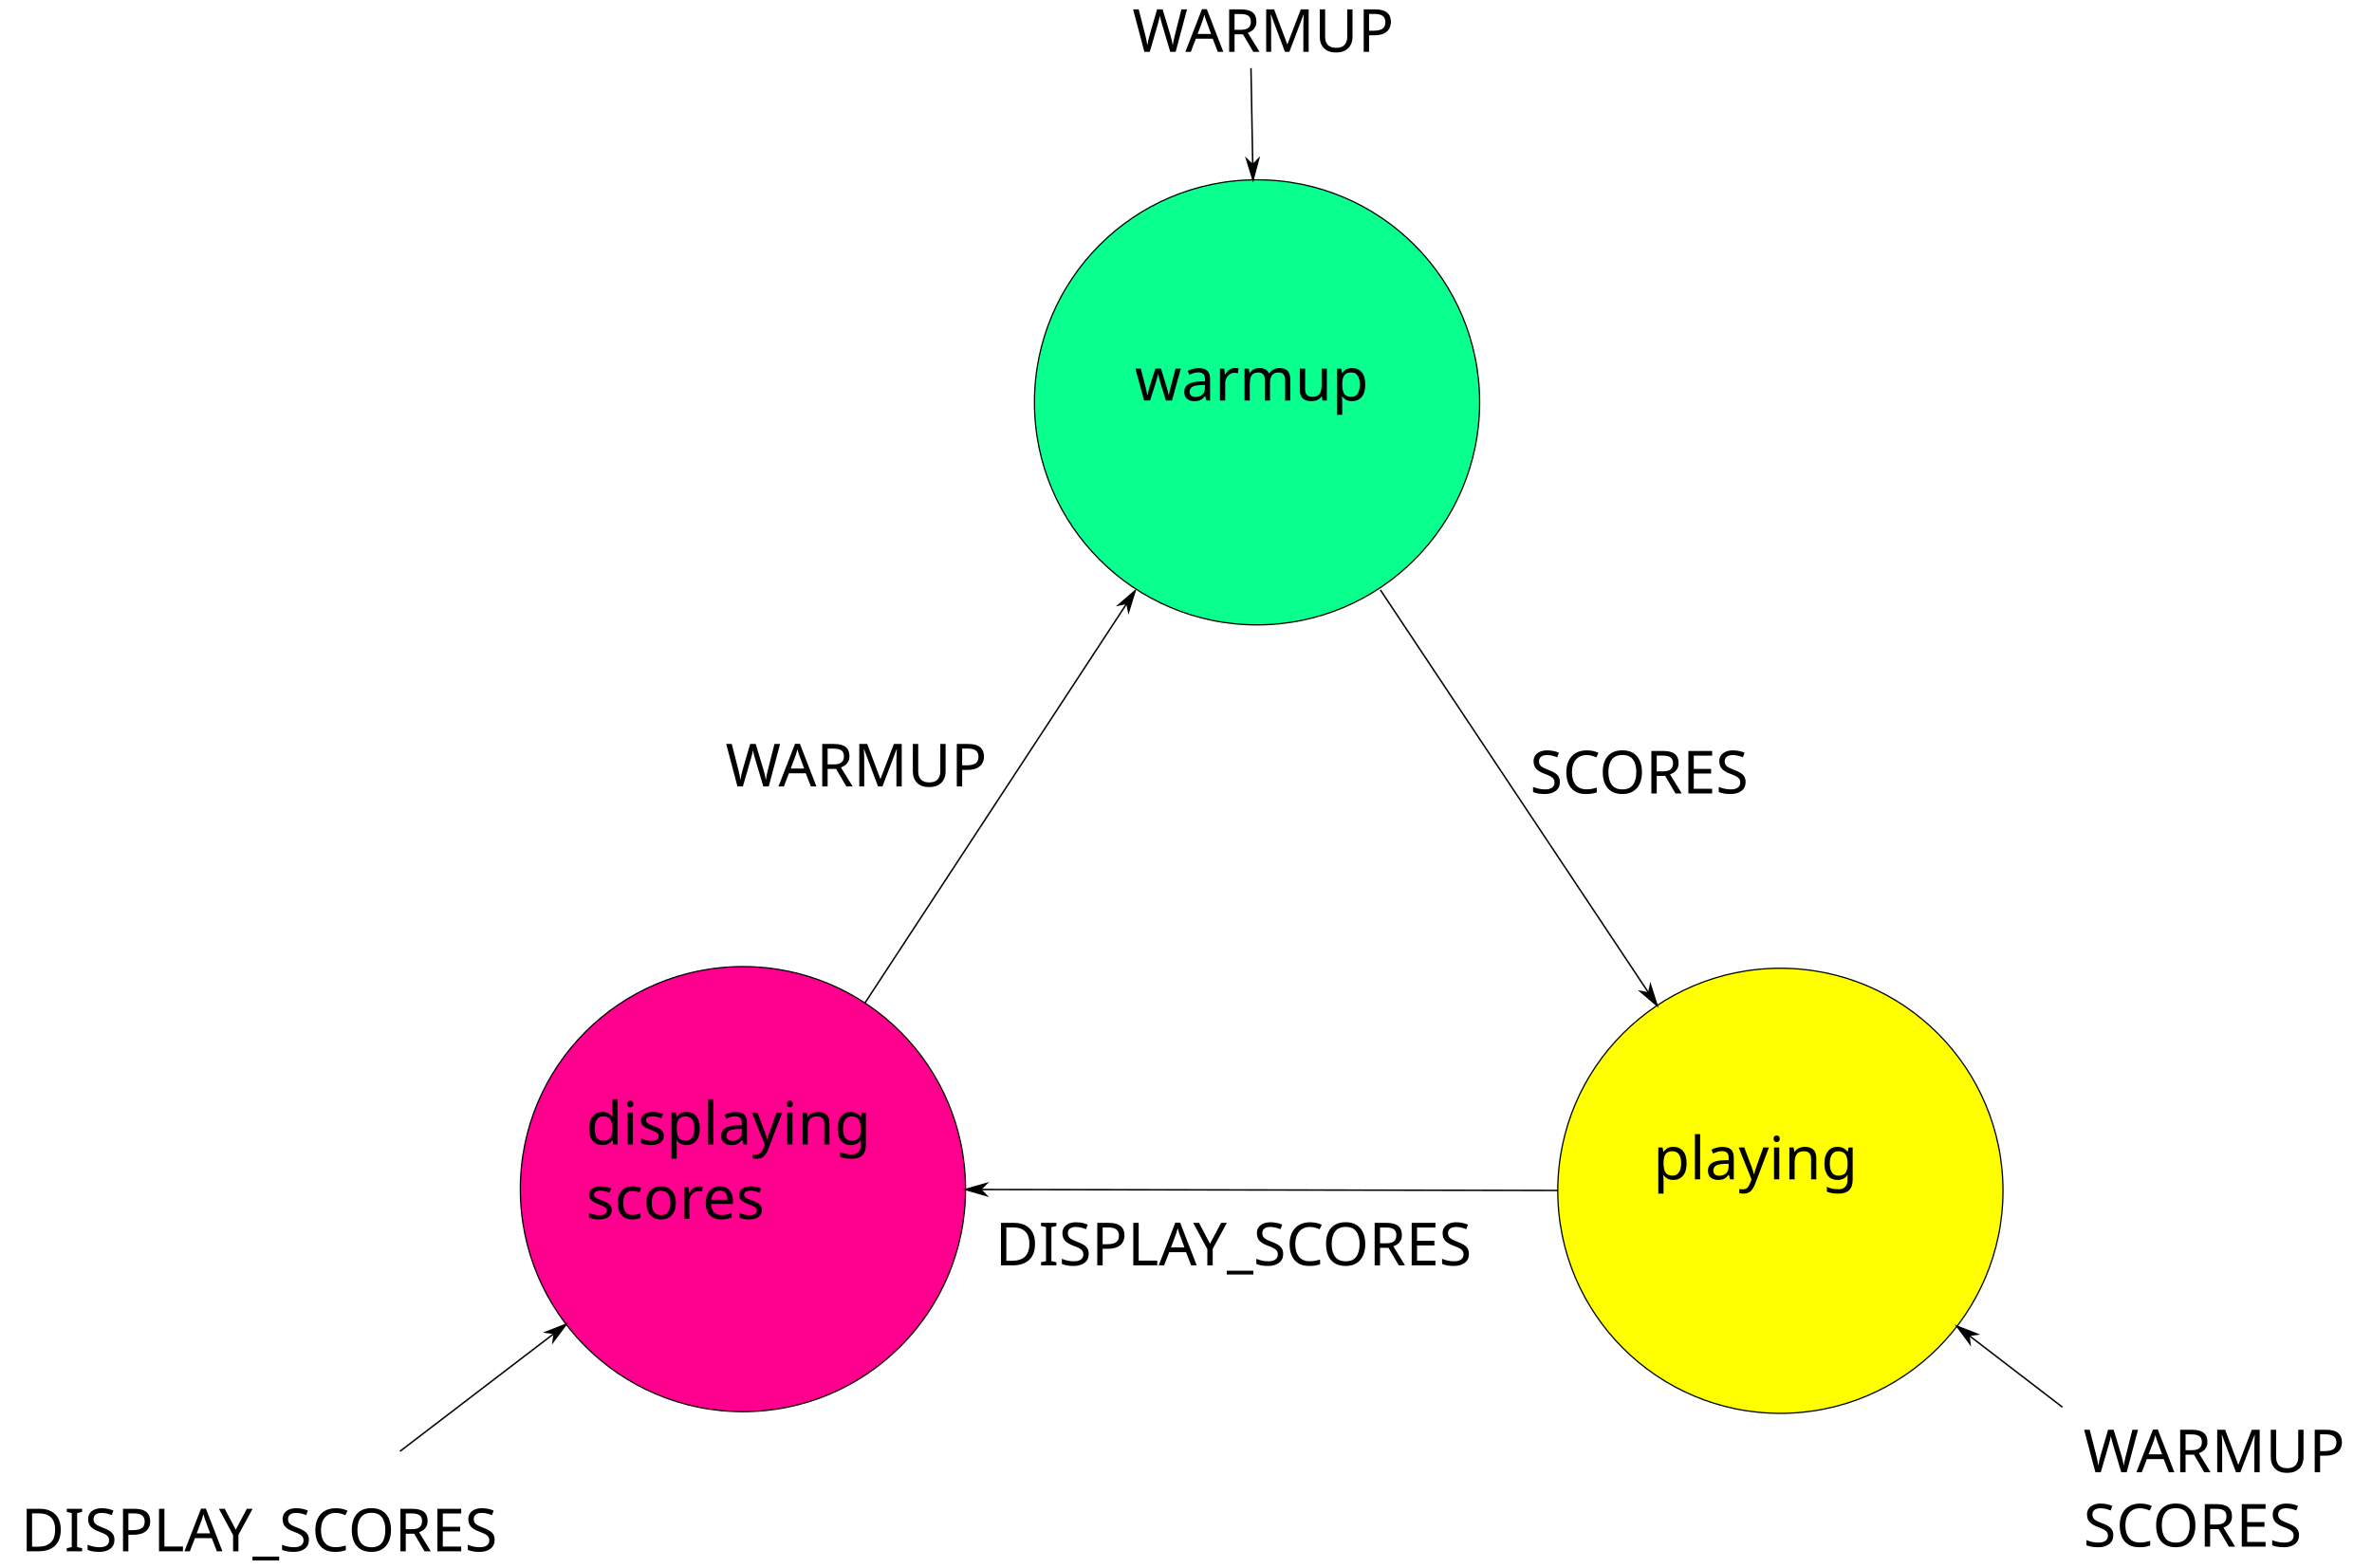
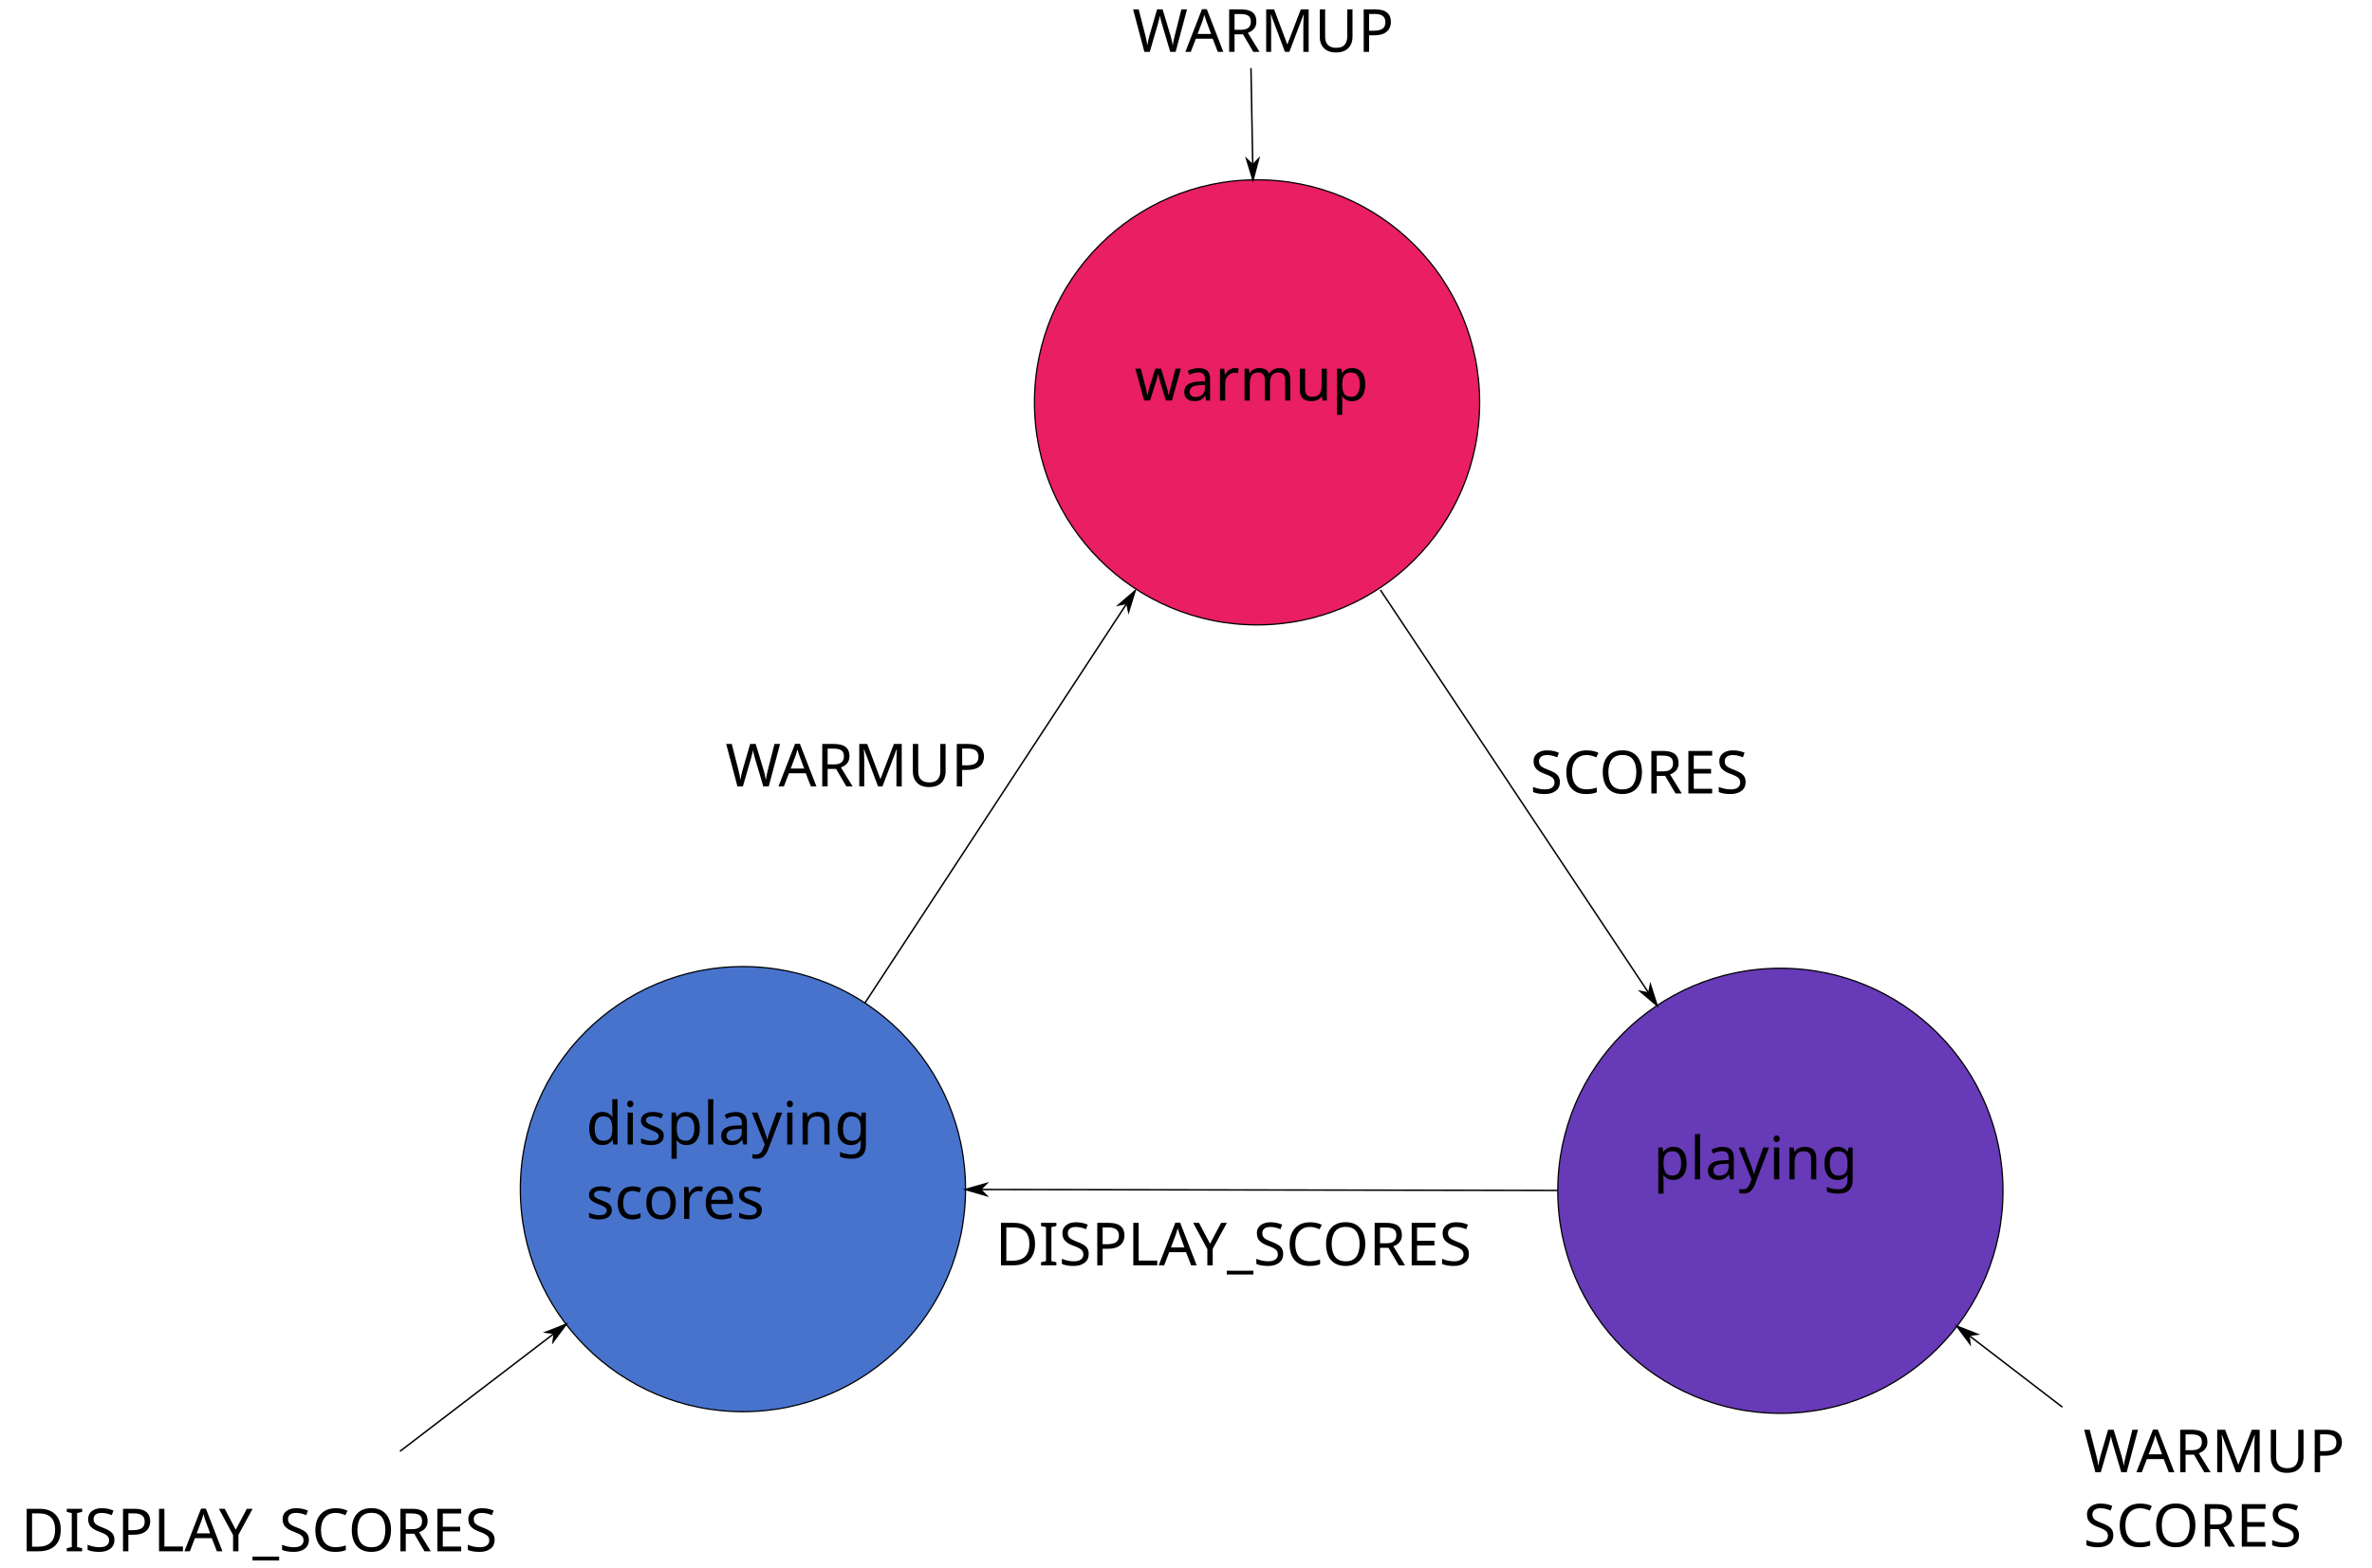
<svg xmlns="http://www.w3.org/2000/svg" height="297.35mm" version="1.1" width="449.84mm" viewBox="0 0 1593.916 1053.608">
  <defs>
    <marker id="b" orient="auto" refX="0" refY="0" overflow="visible">
      <path transform="matrix(-.8 0 0 -.8 -10 0)" stroke-width="1pt" d="m0 0 5-5-17.5 5 17.5 5-5-5z" stroke="#000" fill-rule="evenodd" />
    </marker>
    <marker id="c" orient="auto" refX="0" refY="0" overflow="visible">
      <path d="m0 0 5-5-17.5 5 17.5 5-5-5z" stroke-width="1pt" stroke="#000" fill-rule="evenodd" transform="matrix(-.8 0 0 -.8 -10 0)" />
    </marker>
    <marker id="a" orient="auto" refX="0" refY="0" overflow="visible">
      <path transform="matrix(-.8 0 0 -.8 -10 0)" stroke-width="1pt" d="m0 0 5-5-17.5 5 17.5 5-5-5z" stroke="#000" fill-rule="evenodd" />
    </marker>
    <marker id="d" orient="auto" refX="0" refY="0" overflow="visible">
      <path transform="matrix(-.8 0 0 -.8 -10 0)" stroke-width="1pt" d="m0 0 5-5-17.5 5 17.5 5-5-5z" stroke="#000" fill-rule="evenodd" />
    </marker>
    <marker id="e" orient="auto" refX="0" refY="0" overflow="visible">
      <path d="m0 0 5-5-17.5 5 17.5 5-5-5z" stroke-width="1pt" stroke="#000" fill-rule="evenodd" transform="matrix(-.8 0 0 -.8 -10 0)" />
    </marker>
    <marker id="f" orient="auto" refX="0" refY="0" overflow="visible">
      <path transform="matrix(-.8 0 0 -.8 -10 0)" stroke-width="1pt" d="m0 0 5-5-17.5 5 17.5 5-5-5z" stroke="#000" fill-rule="evenodd" />
    </marker>
  </defs>
  <g transform="translate(371.91 94.437)">
-     <ellipse cy="175.99" stroke-linecap="round" rx="149.58" ry="149.58" stroke-width=".831" fill="#09ff8e" stroke="#000" cx="472.79" />
-     <ellipse cy="705.94" stroke-linecap="round" rx="149.58" ry="149.58" stroke-width=".831" fill="#ff0" stroke="#000" cx="824.46" />
-     <ellipse cy="704.82" stroke-linecap="round" rx="149.58" ry="149.58" stroke-width=".831" fill="#ff008e" stroke="#000" cx="127.32" />
+     <ellipse cy="175.99" stroke-linecap="round" rx="149.58" ry="149.58" stroke-width=".831" fill="#e91e63" stroke="#000" cx="472.79" />
+     <ellipse cy="705.94" stroke-linecap="round" rx="149.58" ry="149.58" stroke-width=".831" fill="#673ab7" stroke="#000" cx="824.46" />
+     <ellipse cy="704.82" stroke-linecap="round" rx="149.58" ry="149.58" stroke-width=".831" fill="#4773cd" stroke="#000" cx="127.32" />
    <path d="m555.67 302.08 185.91 279.33" stroke-width="1px" fill="none" stroke="#000" marker-end="url(#f)" />
    <path d="m674.88 705.7-397.97-.64" stroke-width="1px" fill="none" stroke="#000" marker-end="url(#e)" />
    <path d="m209.3 579.7 181.52-277.03" stroke-width="1px" fill="none" stroke="#000" marker-end="url(#d)" />
    <text style="word-spacing:0px;letter-spacing:0px" x="656.21" y="438.858" font-size="40px" fill="#000000" font-family="sans-serif" line-height="125%" xml:space="preserve">
      <tspan y="438.858" x="656.21">SCORES</tspan>
    </text>
    <text style="word-spacing:0px;letter-spacing:0px" x="115.585" y="434.171" font-size="40px" fill="#000000" font-family="sans-serif" line-height="125%" xml:space="preserve">
      <tspan y="434.171" x="115.585">WARMUP</tspan>
    </text>
    <text style="word-spacing:0px;letter-spacing:0px" x="21.835" y="674.796" font-size="40px" fill="#000000" font-family="sans-serif" line-height="125%" xml:space="preserve">
      <tspan y="674.796" x="21.835">displaying</tspan>
      <tspan x="21.835" y="724.796">scores</tspan>
    </text>
    <text style="word-spacing:0px;letter-spacing:0px" x="296.835" y="756.046" font-size="40px" fill="#000000" font-family="sans-serif" line-height="125%" xml:space="preserve">
      <tspan y="756.046" x="296.835">DISPLAY_SCORES</tspan>
    </text>
    <text style="word-spacing:0px;letter-spacing:0px" x="390.585" y="174.796" font-size="40px" fill="#000000" font-family="sans-serif" line-height="125%" xml:space="preserve">
      <tspan y="174.796" x="390.585">warmup</tspan>
    </text>
    <text style="word-spacing:0px;letter-spacing:0px" x="739.023" y="698.233" font-size="40px" fill="#000000" font-family="sans-serif" line-height="125%" xml:space="preserve">
      <tspan y="698.233" x="739.023">playing</tspan>
    </text>
    <text style="word-spacing:0px;letter-spacing:0px" x="389.023" y="-59.579" font-size="40px" fill="#000000" font-family="sans-serif" line-height="125%" xml:space="preserve">
      <tspan y="-59.579" x="389.023">WARMUP</tspan>
    </text>
    <flowRoot style="word-spacing:0px;letter-spacing:0px" fill="black" font-family="sans-serif" line-height="125%" xml:space="preserve" font-size="40px">
      <flowRegion>
        <rect width="110.94" x="1482.8" y="1011.4" height="148.44" />
      </flowRegion>
      <flowPara />
    </flowRoot>
    <text style="word-spacing:0px;letter-spacing:0px" x="1028.085" y="895.108" font-size="40px" fill="#000000" font-family="sans-serif" line-height="125%" xml:space="preserve">
      <tspan y="895.108" x="1028.085">WARMUP</tspan>
      <tspan x="1028.085" y="945.108">SCORES</tspan>
    </text>
    <text style="word-spacing:0px;letter-spacing:0px" x="-357.852" y="948.233" font-size="40px" fill="#000000" font-family="sans-serif" line-height="125%" xml:space="preserve">
      <tspan y="948.233" x="-357.852">DISPLAY_SCORES</tspan>
    </text>
    <path d="m-103.16 881.05 111.66-85.38" fill="none" stroke="#000" marker-end="url(#a)" />
    <path d="m1014 851.36-70.86-54.38" marker-end="url(#c)" stroke-width="1px" fill="none" stroke="#000" />
    <path d="m468.71-48.642 1.365 75.075" marker-end="url(#b)" stroke-width="1px" fill="none" stroke="#000" />
  </g>
</svg>
